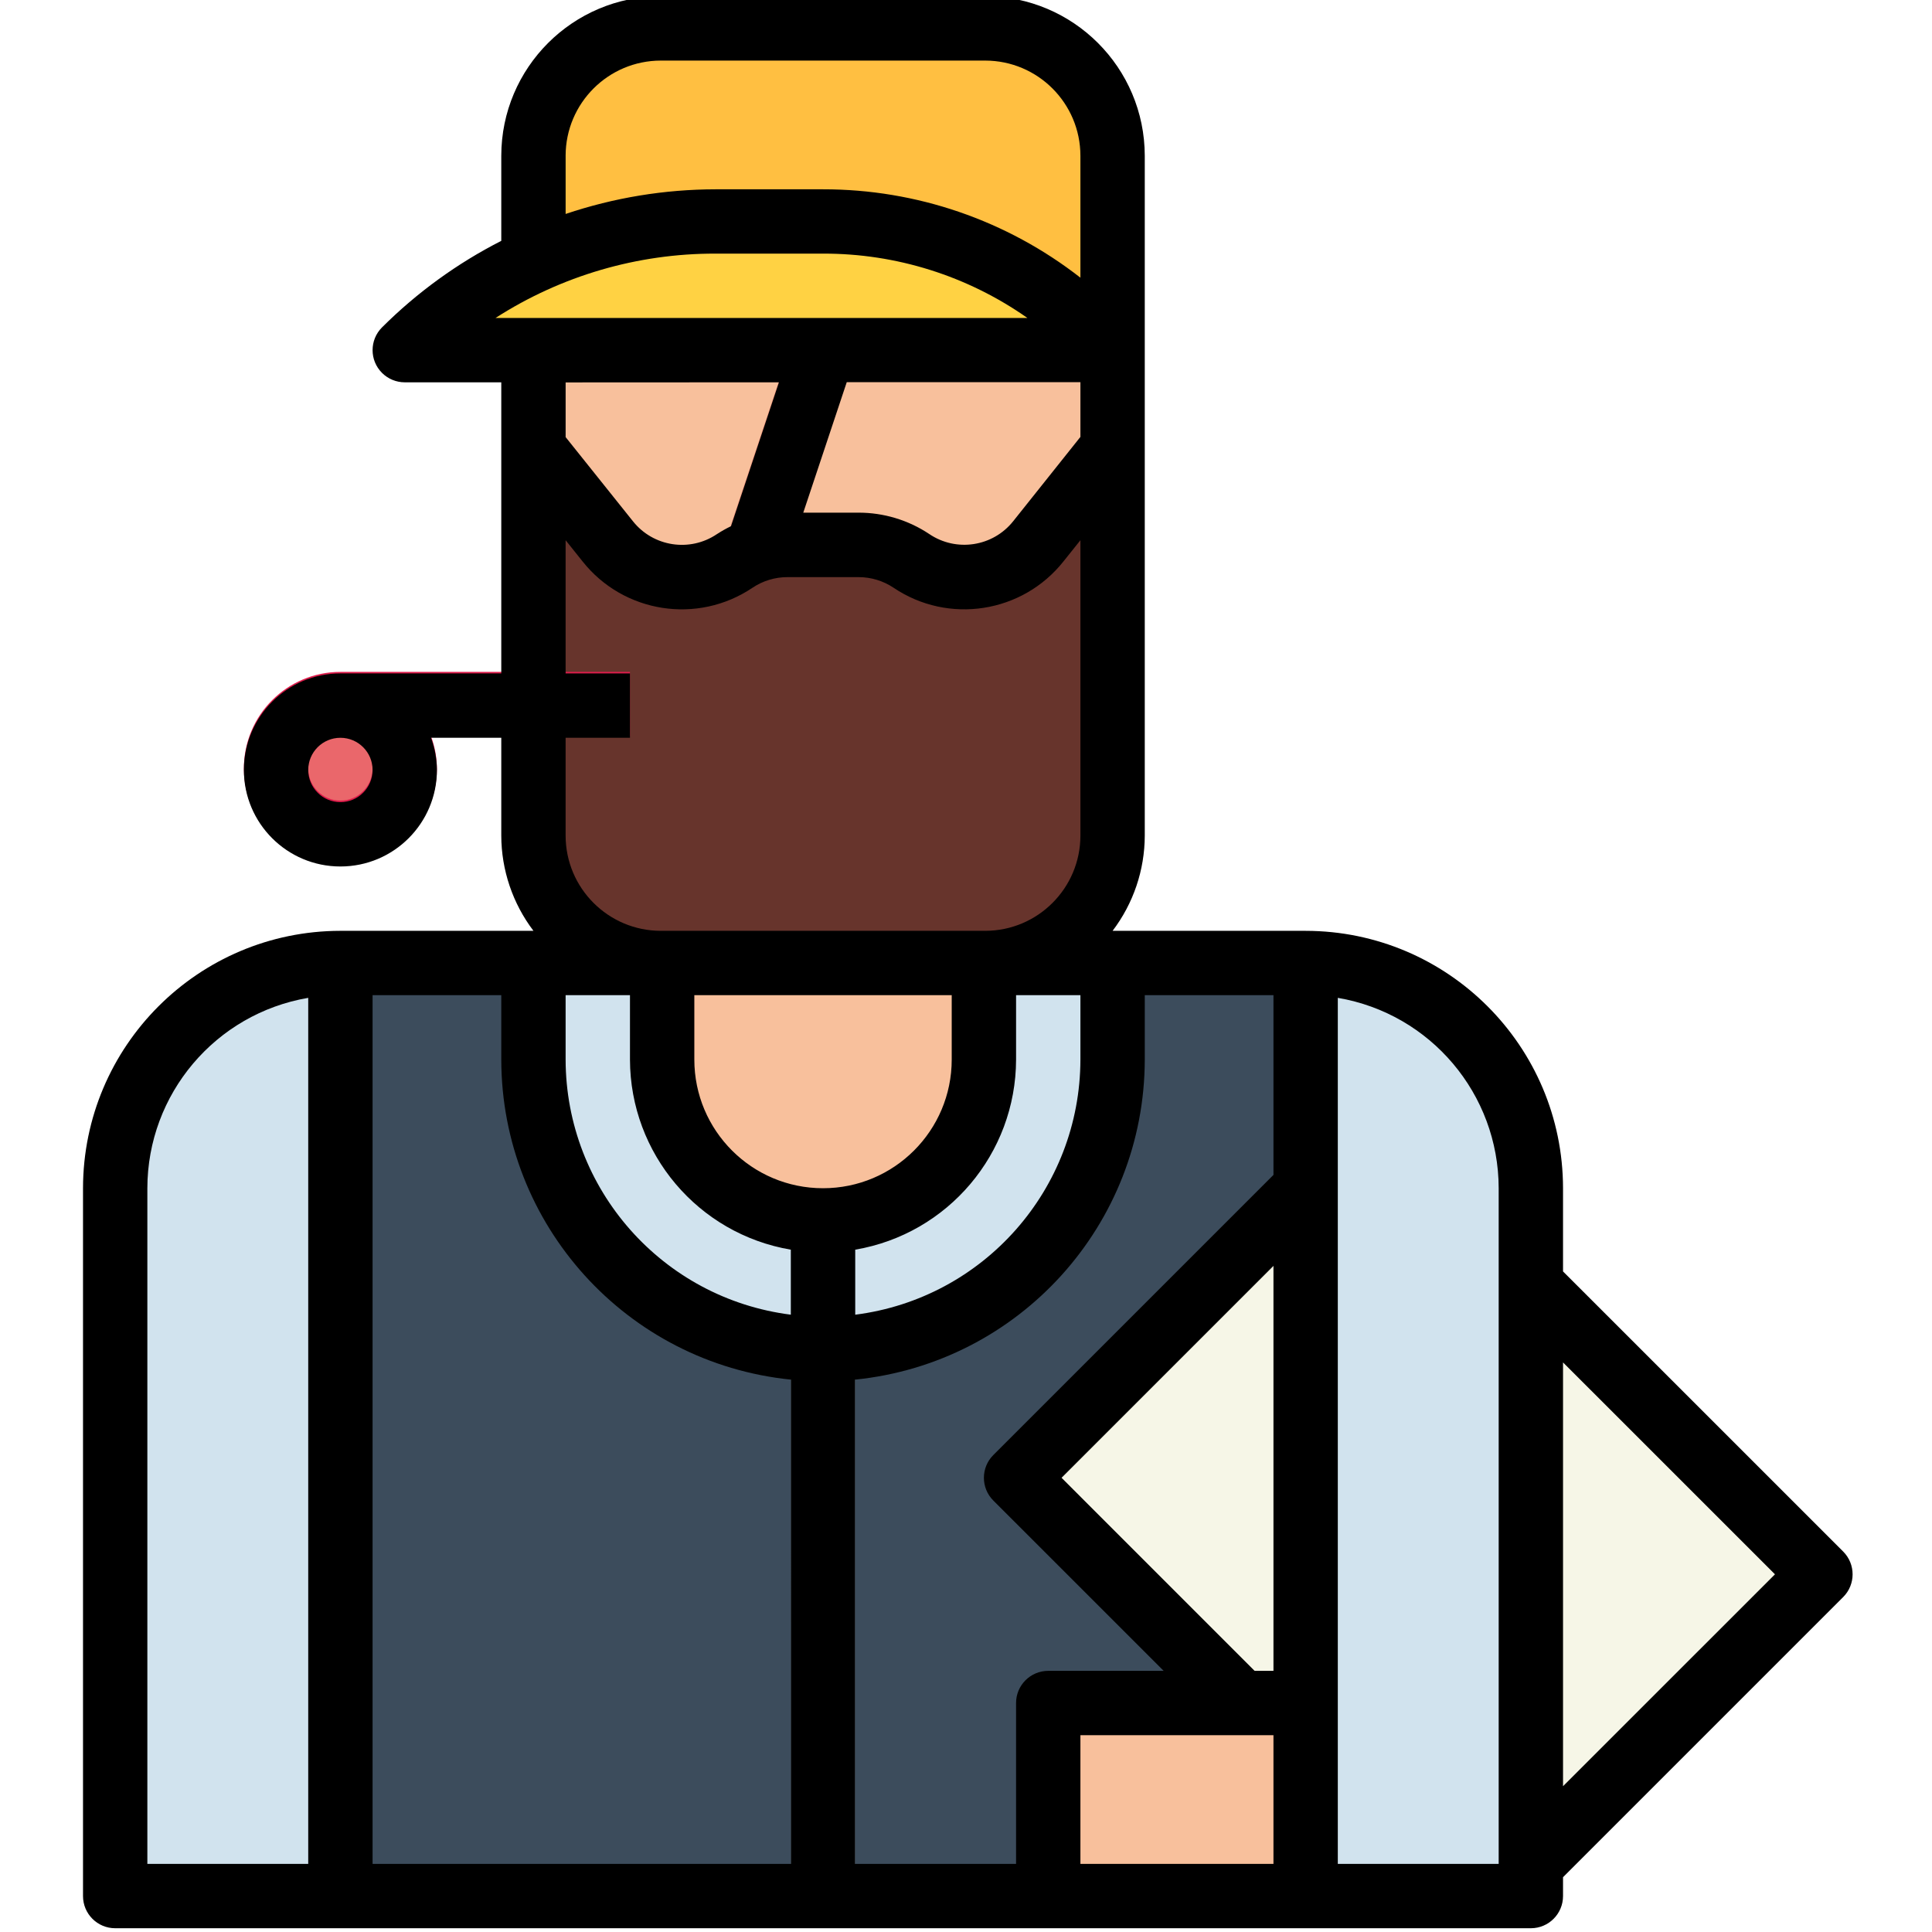
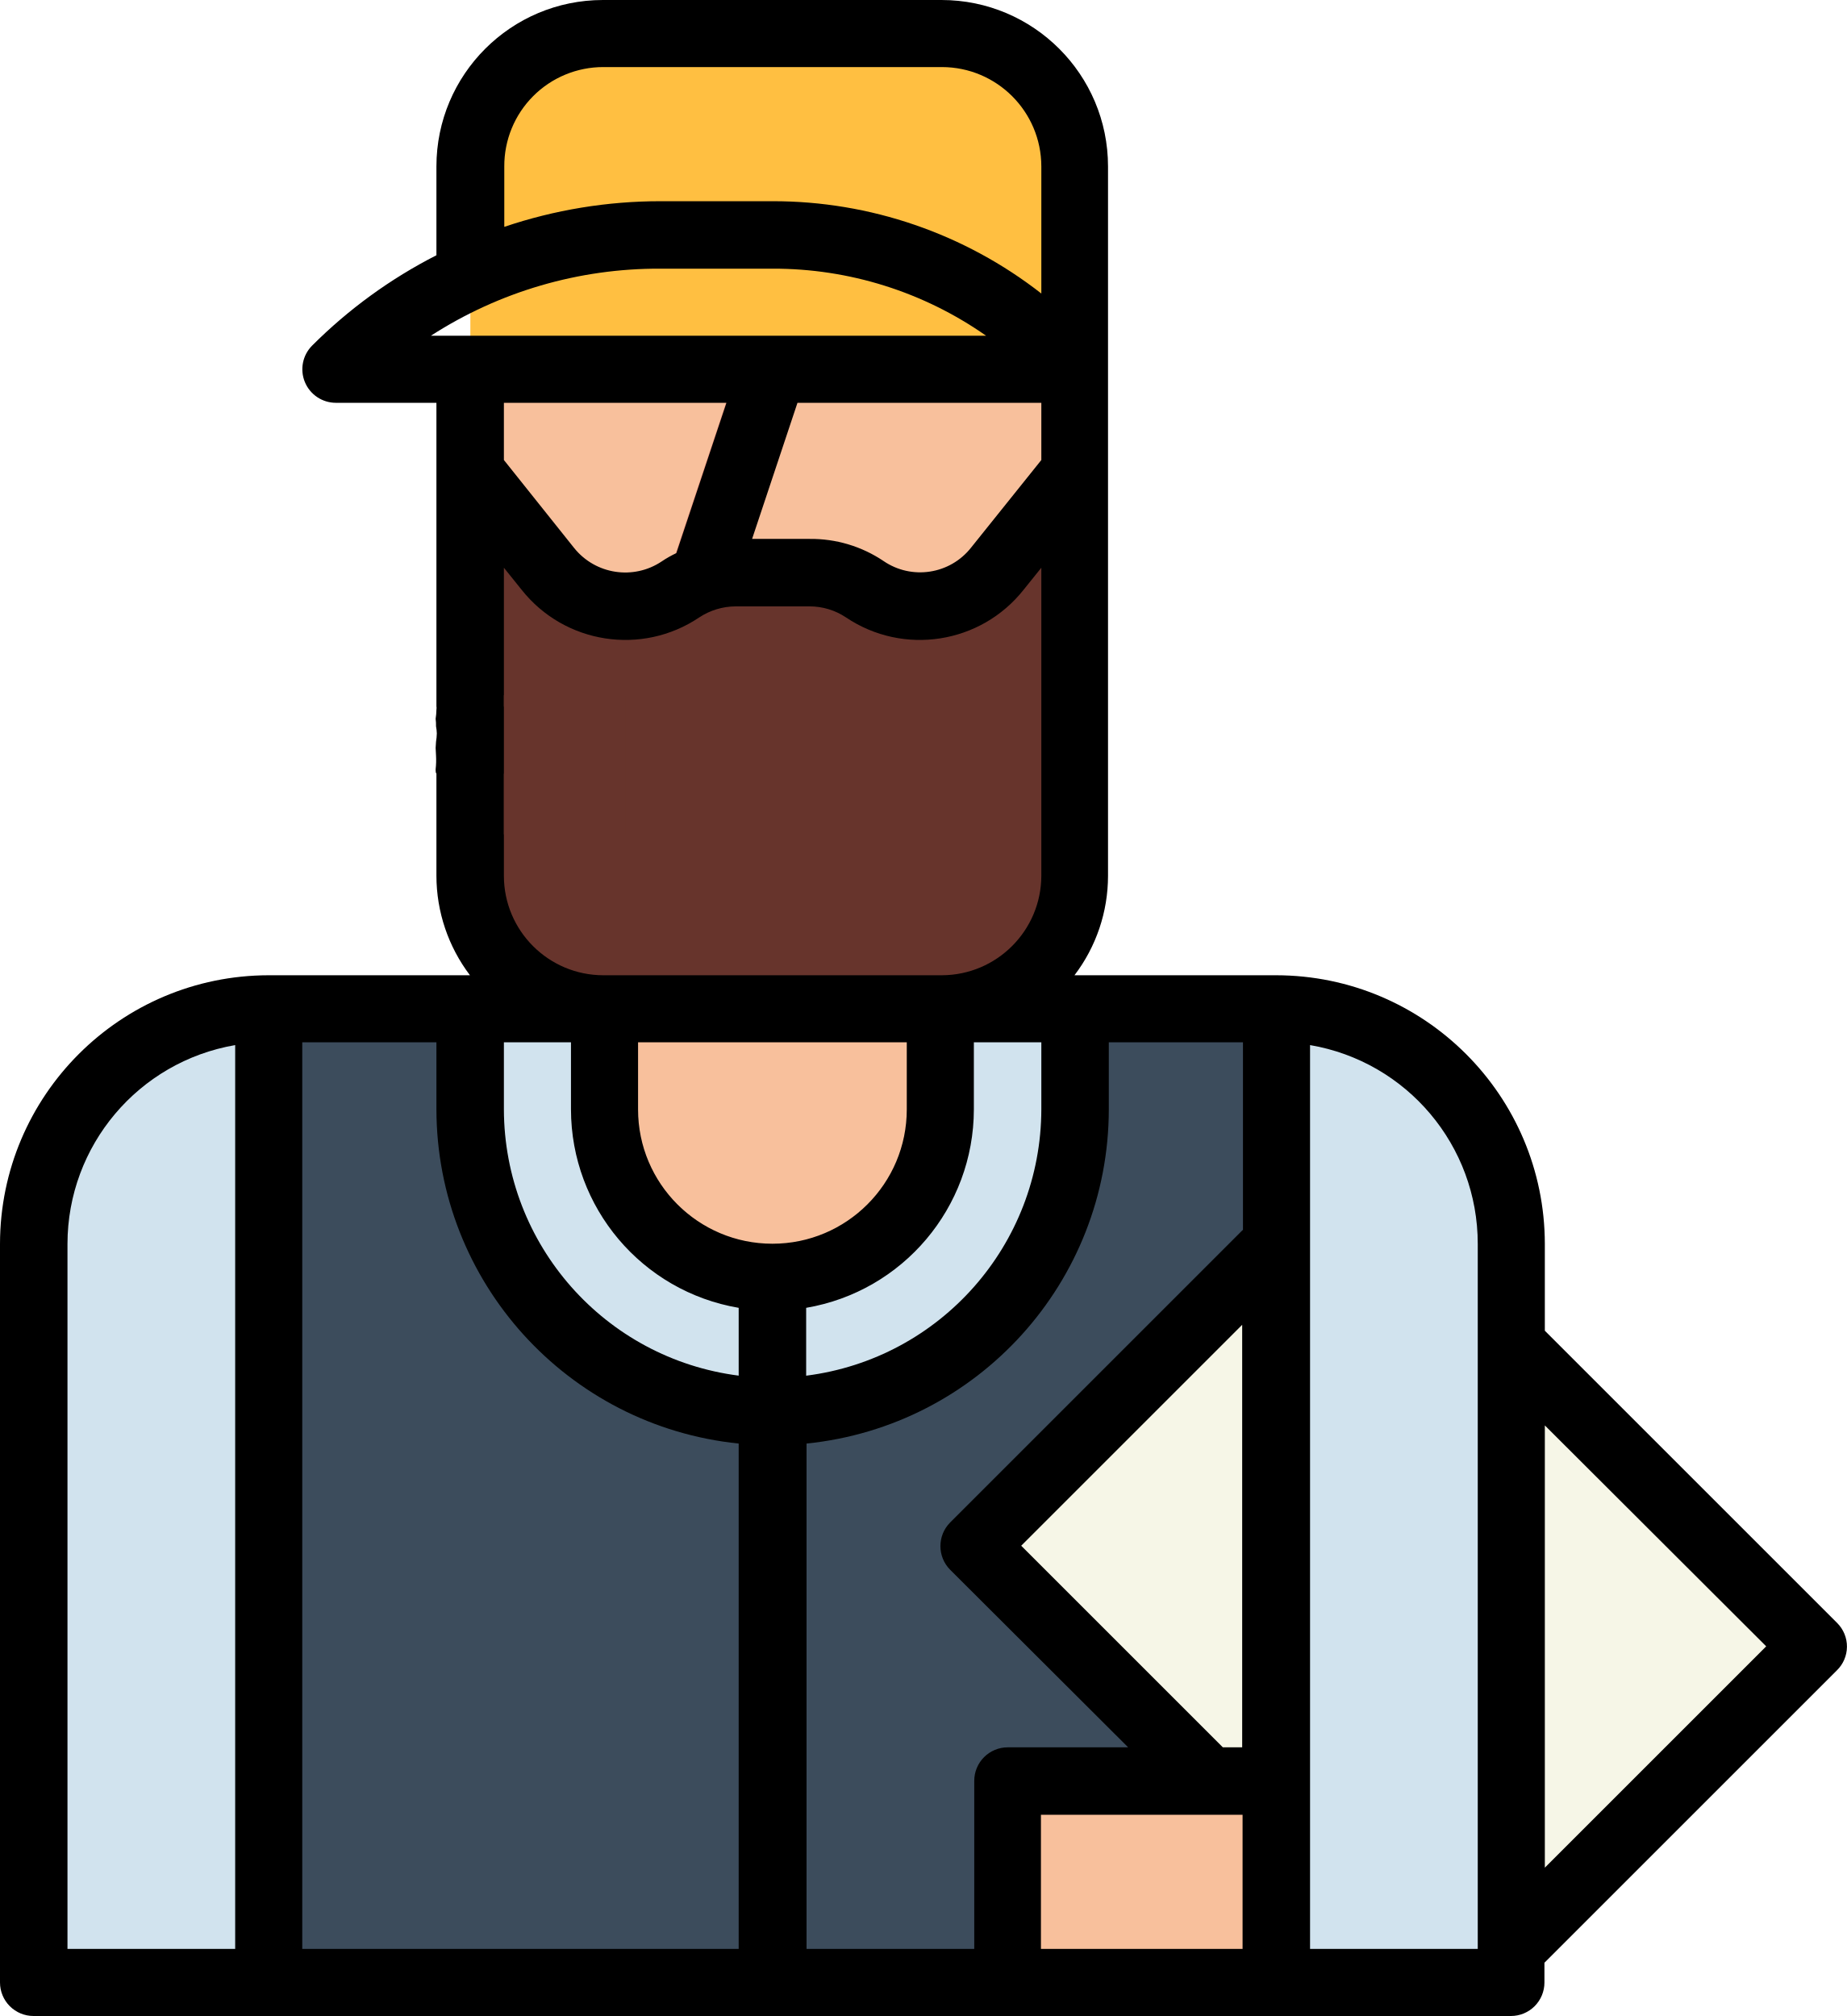
- <svg xmlns="http://www.w3.org/2000/svg" height="511pt" viewBox="-21 1 511 511.999" width="511pt">
-   <path d="m68.719 255.797h255.797v247.266h-255.797zm0 0" fill="#3c4c5c" />
-   <path d="m68.711 255.797v247.266h-59.688v-187.582c0-32.965 26.723-59.684 59.688-59.684zm0 0" fill="#d1e3ee" />
-   <path d="m119.871 255.797h153.477v25.578c0 42.383-34.359 76.738-76.738 76.738-42.383 0-76.738-34.355-76.738-76.738zm0 0" fill="#d1e3ee" />
-   <path d="m188.09 317.773h17.055v185.289h-17.055zm0 0" fill="#a9bfd1" />
-   <path d="m350.094 306.953 110.844 110.844-76.738 76.742h-34.105l-102.316-102.32 85.266-85.266zm0 0" fill="#f6f6e7" />
-   <path d="m256.301 451.906h76.742v51.156h-76.742zm0 0" fill="#f8c09c" />
-   <path d="m324.508 255.797c32.961 0 59.684 26.719 59.684 59.684v187.582h-59.684zm0 0" fill="#d1e3ee" />
-   <path d="m273.348 85.266v136.773c.004 18.637-15.102 33.75-33.738 33.754-.008 0-.012 0-.02 0h-85.957c-18.637.012-33.754-15.09-33.762-33.73 0-.008 0-.016 0-.023v-136.773zm0 0" fill="#f8c09c" />
-   <path d="m165.004 161.629 29.223-87.59 16.168 5.395-29.223 87.59zm0 0" fill="#ef937d" />
-   <path d="m153.977 247.27h85.266v34.105c0 23.547-19.09 42.633-42.633 42.633-23.547 0-42.633-19.086-42.633-42.633zm0 0" fill="#f8c09c" />
-   <path d="m273.348 117.863-19.672 26.148c-8.164 10.215-22.785 12.484-33.66 5.227-4.141-2.766-9.008-4.25-13.984-4.262h-18.801c-4.98.012-9.844 1.496-13.984 4.262-10.879 7.258-25.496 4.988-33.664-5.227l-19.711-23.746v101.773c-.004 18.641 15.102 33.75 33.738 33.758h.016 85.973c18.641 0 33.75-15.109 33.75-33.75 0 0 0-.004 0-.008zm0 0" fill="#67342c" />
-   <path d="m85.773 204.637c0 9.418-7.637 17.051-17.055 17.051s-17.051-7.633-17.051-17.051 7.633-17.055 17.051-17.055 17.055 7.637 17.055 17.055zm0 0" fill="#ea676b" />
-   <path d="m153.633 8.527h85.965c18.641.004 33.75 15.117 33.75 33.754v51.512h-153.477v-51.512c0-18.641 15.113-33.754 33.754-33.754zm0 0" fill="#ffbf41" />
-   <path d="m85.766 93.793c21.836-21.84 51.457-34.105 82.34-34.105h28.504c27.297 0 53.477 10.844 72.781 30.141l3.957 3.965zm0 0" fill="#ffd243" />
-   <path d="m145.449 179.059h-76.738c-14.129 0-25.578 11.449-25.578 25.578 0 14.129 11.449 25.578 25.578 25.578 14.129 0 25.578-11.449 25.578-25.578-.027-2.91-.559-5.797-1.566-8.527h52.727zm-68.211 25.578c0 4.707-3.82 8.527-8.527 8.527-4.711 0-8.527-3.82-8.527-8.527 0-4.711 3.816-8.527 8.527-8.527 4.711 0 8.527 3.816 8.527 8.527zm0 0" fill="#dd1c4b" />
-   <path d="m466.969 412.18-74.25-74.238v-22.051c-.043-37.656-30.559-68.172-68.211-68.211h-51.16c5.516-7.258 8.508-16.117 8.527-25.23v-180.168c-.027-23.34-18.945-42.254-42.285-42.281h-85.957c-23.344.023-42.262 18.938-42.289 42.281v22.547c-11.668 5.945-22.336 13.688-31.609 22.934-3.328 3.332-3.328 8.73.004 12.059 1.598 1.598 3.766 2.496 6.027 2.496h25.578v77.148h-42.633c-14.129 0-25.578 11.453-25.578 25.582 0 14.125 11.449 25.578 25.578 25.578 14.129 0 25.578-11.453 25.578-25.578-.027-2.914-.559-5.797-1.566-8.527h18.621v25.93c.023 9.113 3.016 17.969 8.527 25.227h-51.16c-37.652.043-68.168 30.559-68.211 68.215v187.582c0 4.711 3.816 8.527 8.527 8.527h375.164c4.711 0 8.527-3.816 8.527-8.527v-4.996l74.242-74.242c3.328-3.324 3.332-8.723.008-12.055zm-398.258-198.605c-4.711 0-8.527-3.82-8.527-8.527 0-4.711 3.816-8.527 8.527-8.527 4.711 0 8.527 3.816 8.527 8.527 0 4.707-3.816 8.527-8.527 8.527zm-8.527 281.371h-42.633v-179.055c.031-24.953 18.035-46.258 42.633-50.453zm179.414-247.266h-85.965c-13.93-.012-25.223-11.301-25.238-25.23v-25.93h17.055v-17.055h-17.055v-35.305l4.477 5.602c10.887 13.742 30.52 16.789 45.055 6.992 2.738-1.836 5.965-2.812 9.262-2.809h18.836c3.293-.004 6.516.969 9.258 2.797 14.539 9.805 34.172 6.762 45.062-6.98l4.477-5.602v78.289c-.016 13.922-11.297 25.211-25.223 25.23zm25.223 17.051v17.055c-.059 34.344-25.613 63.301-59.684 67.625v-17.234c24.582-4.176 42.586-25.453 42.633-50.391v-17.055zm-79.895-162.414-12.711 38.133c-1.289.621-2.535 1.324-3.734 2.105-7.188 4.848-16.895 3.344-22.273-3.453l-17.809-22.262v-14.496zm62.102 36.785c-5.391 6.793-15.105 8.277-22.281 3.41-5.555-3.699-12.082-5.664-18.758-5.652h-14.613l11.52-34.574h61.926v14.496zm-118.633-96.82c.016-13.93 11.309-25.219 25.238-25.227h85.965c13.926.016 25.207 11.305 25.223 25.227v32.309c-19.48-15.211-43.496-23.457-68.211-23.422h-28.496c-13.504.016-26.918 2.223-39.715 6.531v-15.418zm39.711 25.93h28.504c19.383-.051 38.309 5.91 54.168 17.055h-140.961c17.383-11.184 37.629-17.105 58.297-17.055zm19.977 426.734h-110.844v-230.215h34.105v17.055c.055 43.766 33.195 80.402 76.738 84.828zm0-145.539c-34.07-4.32-59.629-33.277-59.688-67.621v-17.055h17.055v17.055c.047 24.934 18.047 46.215 42.633 50.391zm8.527-33.516c-18.836 0-34.105-15.27-34.105-34.105v-17.055h68.211v17.055c0 18.836-15.27 34.105-34.105 34.105zm119.371 179.055h-51.16v-34.105h51.16zm0-51.156h-4.996l-51.16-51.16 56.156-56.156zm0-131.43-74.242 74.242c-3.328 3.328-3.328 8.727 0 12.055l45.141 45.133h-30.586c-4.707 0-8.527 3.816-8.527 8.527v42.633h-42.633v-128.336c43.543-4.426 76.684-41.062 76.742-84.828v-17.055h34.105zm59.684 182.586h-42.633v-229.508c24.602 4.195 42.602 25.5 42.633 50.453zm17.055-20.582v-112.309l56.164 56.152zm0 0" />
+ <svg xmlns="http://www.w3.org/2000/svg" id="Layer_1" data-name="Layer 1" width="468.06" height="511" viewBox="0 0 468.06 511">
+   <path d="M90,254.3H345.3V501.1H90Z" transform="translate(-21.9 1)" style="fill:#3c4c5c" />
+   <path d="M90,254.3V501.1H30.5V313.9A59.54,59.54,0,0,1,90,254.3Z" transform="translate(-21.9 1)" style="fill:#d1e3ee" />
+   <path d="M141.1,254.3H294.3v25.5a76.6,76.6,0,0,1-153.2,0V254.3Z" transform="translate(-21.9 1)" style="fill:#d1e3ee" />
+   <path d="M370.9,305.4,481.5,416l-76.6,76.6h-34L268.8,390.5l85.1-85.1Z" transform="translate(-21.9 1)" style="fill:#f6f6e7" />
+   <path d="M277.3,450h76.6v51.1H277.3Z" transform="translate(-21.9 1)" style="fill:#f8c09c" />
+   <path d="M345.3,254.3a59.62,59.62,0,0,1,59.6,59.6V501.1H345.3Z" transform="translate(-21.9 1)" style="fill:#d1e3ee" />
+   <path d="M294.3,84.1V220.6a33.72,33.72,0,0,1-33.7,33.7H174.8a33.72,33.72,0,0,1-33.7-33.7h0V84.1Z" transform="translate(-21.9 1)" style="fill:#f8c09c" />
+   <path d="M186.1,160.3l29.2-87.4,16.1,5.4-29.2,87.4Z" transform="translate(-21.9 1)" style="fill:#ef937d" />
+   <path d="M175.1,245.8h85.1v34a42.5,42.5,0,0,1-85,0v-34Z" transform="translate(-21.9 1)" style="fill:#f8c09c" />
+   <path d="M294.3,116.6l-19.6,26.1a25.07,25.07,0,0,1-33.6,5.2,25.66,25.66,0,0,0-14-4.3H208.3a25.1,25.1,0,0,0-14,4.3,25.19,25.19,0,0,1-33.6-5.2L141.1,119V220.6a33.72,33.72,0,0,0,33.7,33.7h85.8a33.72,33.72,0,0,0,33.7-33.7h0v-104Z" transform="translate(-21.9 1)" style="fill:#67342c" />
+   <path d="M174.8,7.5h85.8a33.72,33.72,0,0,1,33.7,33.7V92.6H141.1V41.2A33.72,33.72,0,0,1,174.8,7.5Z" transform="translate(-21.9 1)" style="fill:#ffbf41" />
+   <path d="M487.5,410.4l-74.1-74.1v-22a68.18,68.18,0,0,0-68.1-68.1H294.2a41.61,41.61,0,0,0,8.5-25.2V41.2A42.21,42.21,0,0,0,260.5-1H174.7a42.21,42.21,0,0,0-42.2,42.2V63.7A124.66,124.66,0,0,0,101,86.6a8.5,8.5,0,0,0,6,14.5h25.5V178a2.72,2.72,0,0,1,0,.9,16.41,16.41,0,0,1-.2,2.3,11.48,11.48,0,0,1,.1,1.9,11,11,0,0,1,.2,1.8,14.92,14.92,0,0,1-.2,2.1c0,.5-.1,1.1-.1,1.6s.1,1.3.1,1.9a20.76,20.76,0,0,1-.1,3.5,3.4,3.4,0,0,0,.1,1h.1v26a41.83,41.83,0,0,0,8.5,25.2H90a68.18,68.18,0,0,0-68.1,68.1V501.5a8.49,8.49,0,0,0,8.5,8.5H404.8a8.49,8.49,0,0,0,8.5-8.5v-5l74.1-74.1A8.42,8.42,0,0,0,487.5,410.4ZM81.5,493H39V314.3a51.18,51.18,0,0,1,42.5-50.4ZM174.8,16h85.8a25.22,25.22,0,0,1,25.2,25.2V73.4A110.39,110.39,0,0,0,217.7,50H189.3a123.58,123.58,0,0,0-39.6,6.5V41.2h0A25.07,25.07,0,0,1,174.8,16Zm85.8,230.2H174.8A25.22,25.22,0,0,1,149.6,221V195.1h17v-17h-17V142.9l4.5,5.6a33.54,33.54,0,0,0,45,7,16.86,16.86,0,0,1,9.2-2.8h18.8a16.61,16.61,0,0,1,9.2,2.8,33.54,33.54,0,0,0,45-7l4.5-5.6V221A25.29,25.29,0,0,1,260.6,246.2Zm25.2,17v17a68.19,68.19,0,0,1-59.6,67.5V330.5a51.08,51.08,0,0,0,42.5-50.3v-17ZM149.6,115.6V101.1H206l-12.7,38.1a27.06,27.06,0,0,0-3.7,2.1,16.61,16.61,0,0,1-22.2-3.4ZM268,137.8a16.44,16.44,0,0,1-22.2,3.4,32.85,32.85,0,0,0-18.7-5.6H212.5L224,101.1h61.8v14.5ZM131.1,84.1a106.3,106.3,0,0,1,58.2-17h28.4a93.78,93.78,0,0,1,54.1,17ZM209.2,493H98.5V263.2h34v17a85.3,85.3,0,0,0,76.6,84.7V493Zm0-145.3a68.19,68.19,0,0,1-59.6-67.5v-17h17v17a51.08,51.08,0,0,0,42.5,50.3v17.2Zm-25.6-67.5v-17h68.1v17a34.05,34.05,0,0,1-68.1,0ZM336.8,493H285.7V459h51.1Zm0-51.1h-5l-51.1-51.1,56-56V441.9Zm0-131.1-74.1,74.1a8.51,8.51,0,0,0,0,12l45.1,45H277.3a8.49,8.49,0,0,0-8.5,8.5V493H226.3V364.9a85.23,85.23,0,0,0,76.6-84.7v-17h34v47.6ZM396.4,493H353.9V263.9a51.09,51.09,0,0,1,42.5,50.4Zm17-20.6V360.3l56.1,56Z" transform="translate(-21.9 1)" />
+   <rect x="127.7" y="176.2" width="30.8" height="35.3" style="fill:#67342c" />
</svg>
